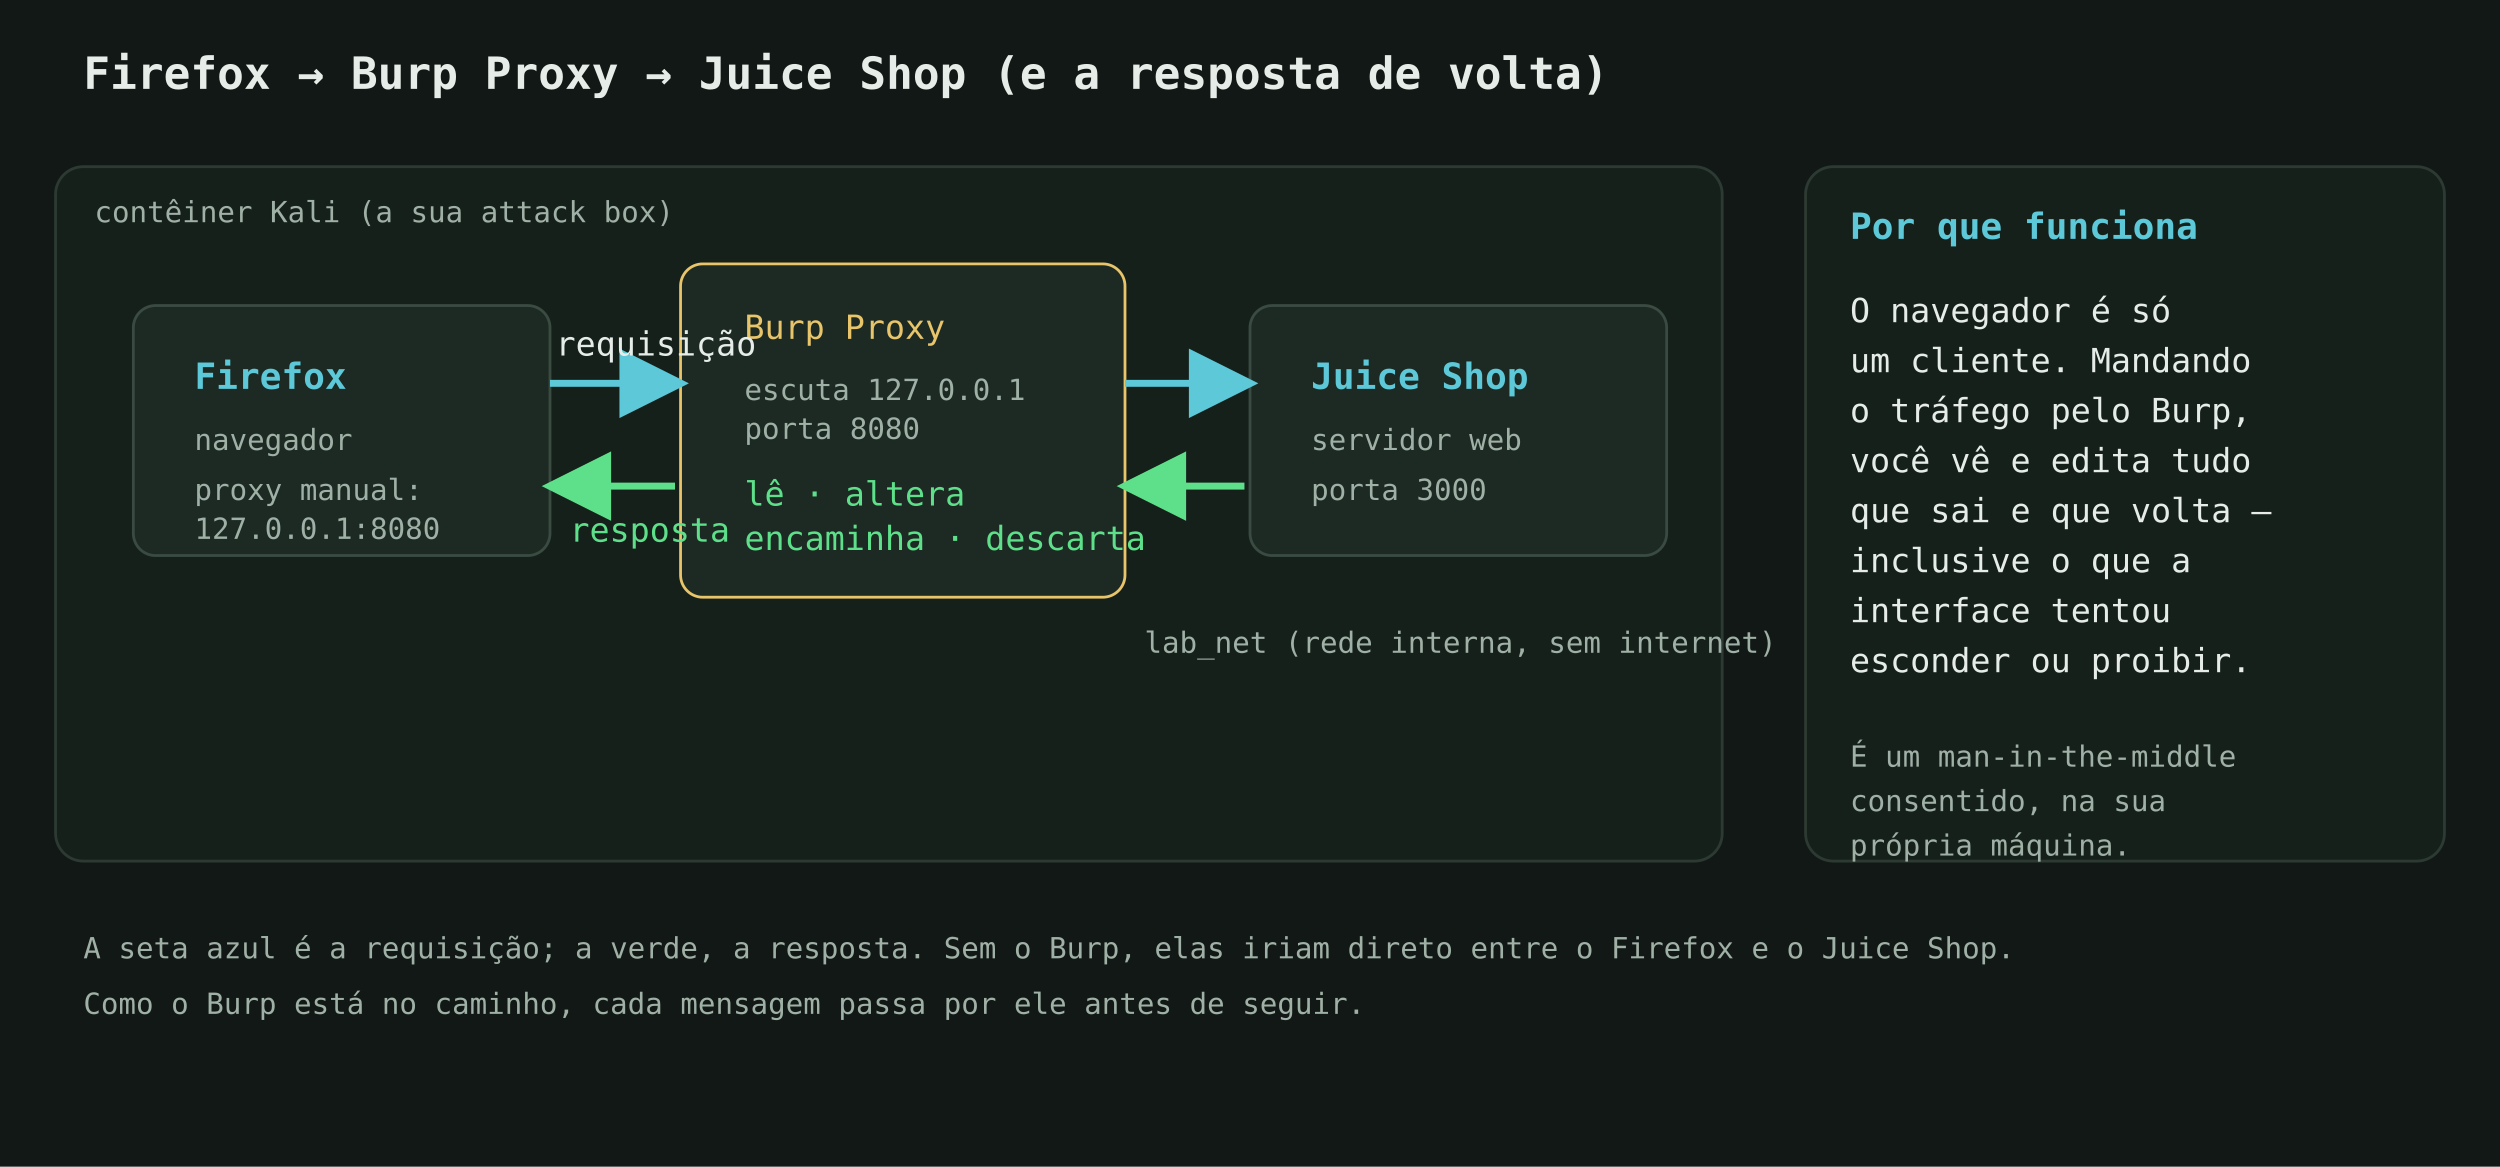
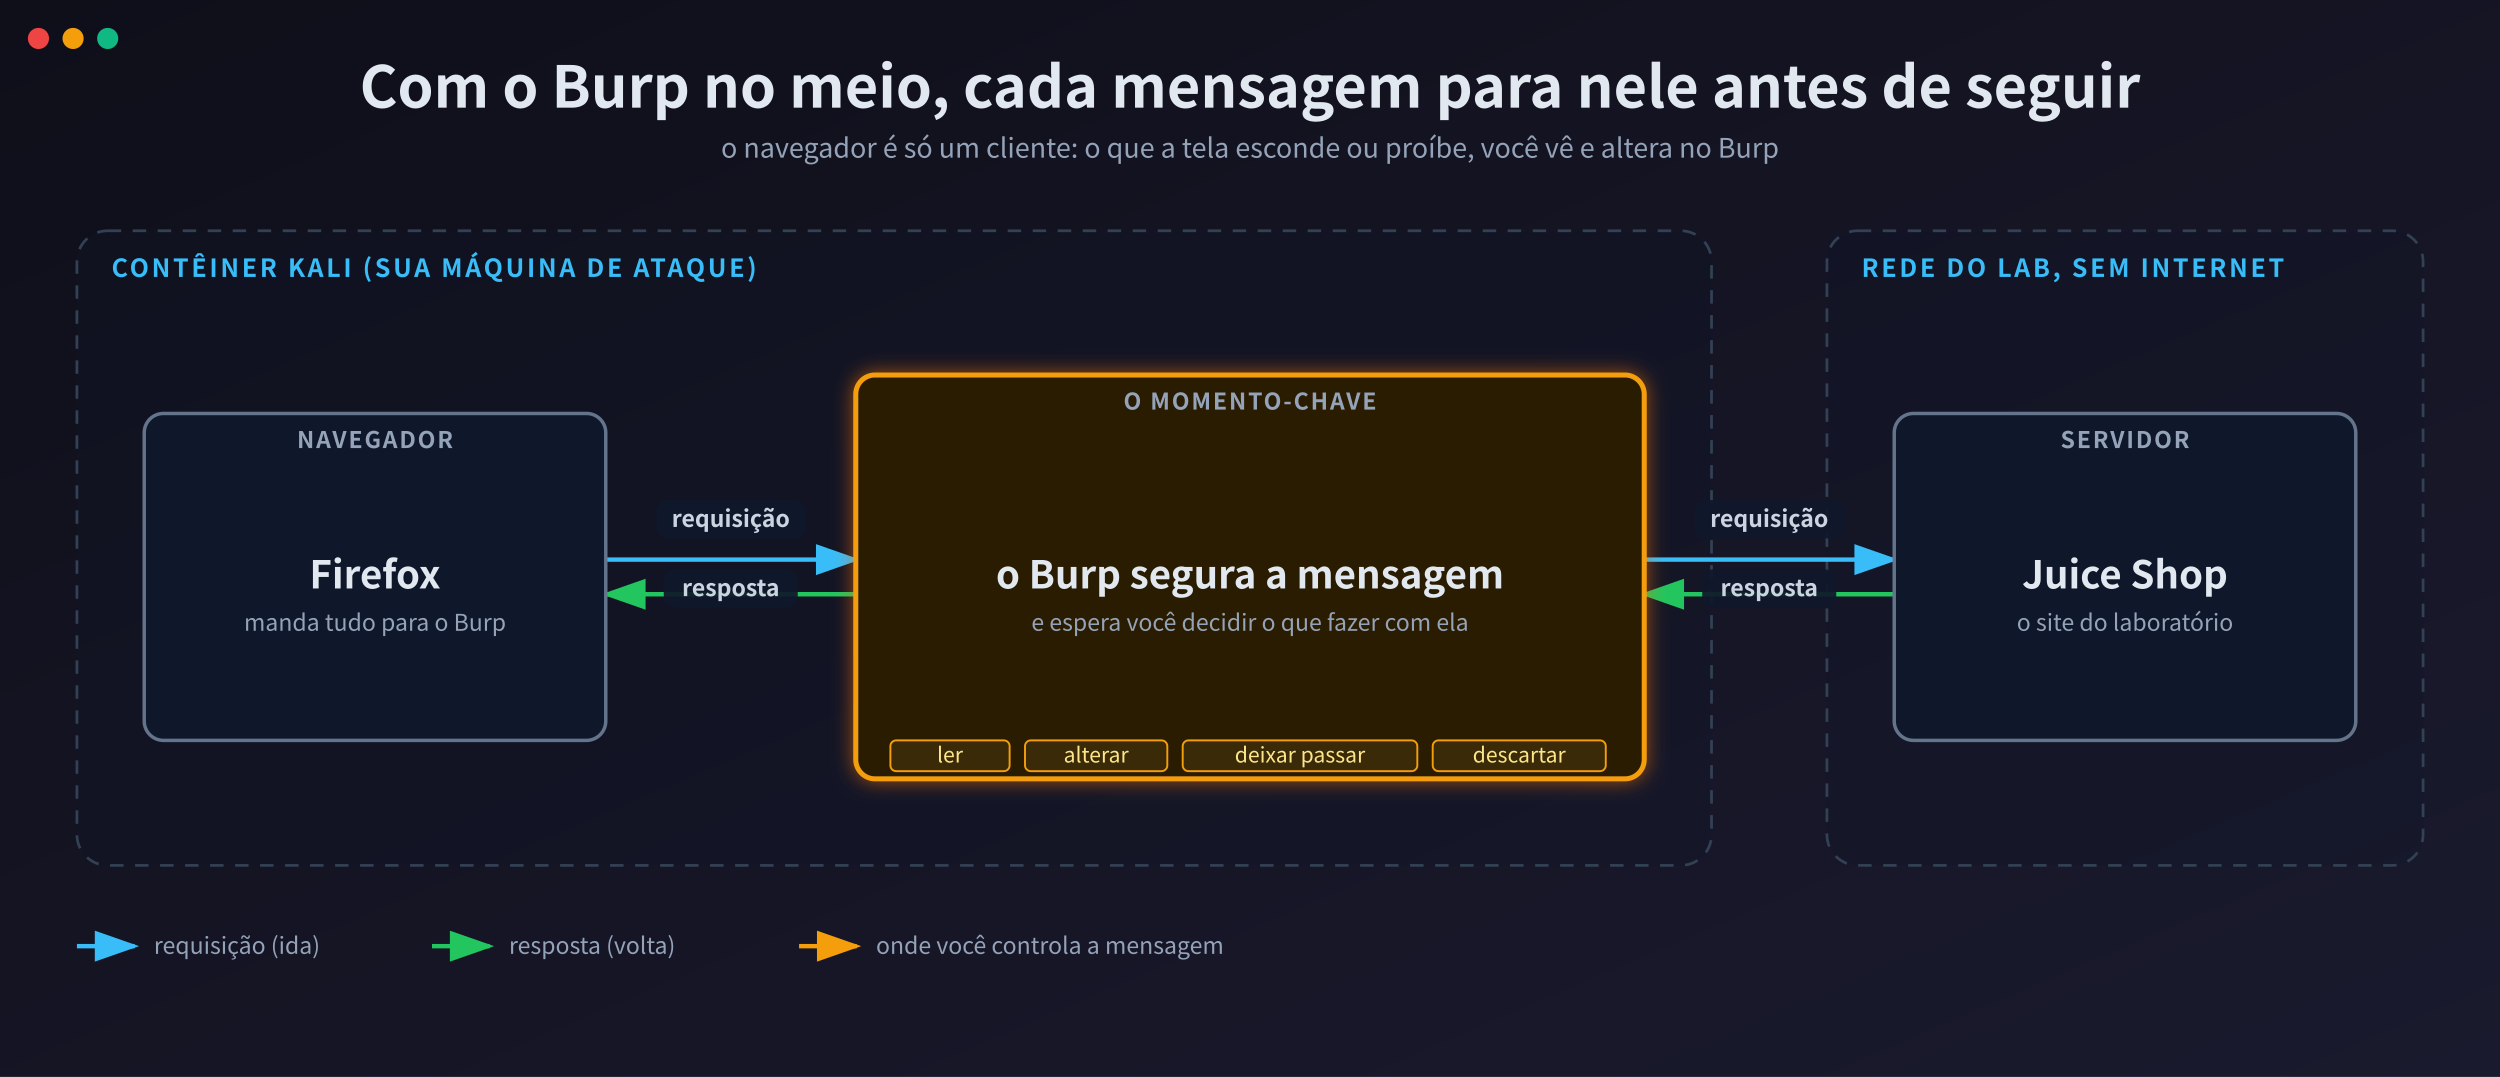
- <svg xmlns="http://www.w3.org/2000/svg" viewBox="0 0 900 420" role="img" aria-labelledby="t d">
-   <style>
-     text { font-family: ui-monospace, "DejaVu Sans Mono", Menlo, Consolas, monospace; fill: #e6ede8; }
-     .t { font-size: 16px; font-weight: 700; }
-     .h { font-size: 13px; font-weight: 700; fill: #5cc8d8; }
-     .b { font-size: 12px; }
-     .s { font-size: 10.5px; fill: #9fb0a6; }
-     .g { fill: #5ee08a; }
-     .y { fill: #e8c46a; }
-     .req { stroke: #5cc8d8; stroke-width: 2.5; marker-end: url(#ar); fill: none; }
-     .res { stroke: #5ee08a; stroke-width: 2.5; marker-end: url(#ag); fill: none; }
-   </style>
+ <svg xmlns="http://www.w3.org/2000/svg" viewBox="0 0 1300 560" width="1300" height="560" data-generator="fireworks-tech-graph" data-schema-version="1" data-text-metrics="heuristic-v1" data-style-id="2" data-visual-theme="Dark Terminal" data-diagram-type="architecture" data-motion-scene="" data-semantic-profile="generic" data-semantic-valid="true" data-quality-profile="standard" data-max-bends-per-edge="12" data-max-total-bends="100" data-max-route-stretch="5.0" data-max-bridged-crossings="8" data-min-node-gap="0.0" data-min-container-gutter="0.0" data-min-label-clearance="2.0" data-min-segment-length="0.0">
  <defs>
-     <marker id="ar" markerWidth="10" markerHeight="10" refX="8" refY="5" orient="auto">
-       <path d="M0,0 L10,5 L0,10 z" fill="#5cc8d8" />
+     <marker id="arrowA" markerWidth="10" markerHeight="7" refX="9" refY="3.5" orient="auto">
+       <polygon points="0 0, 10 3.5, 0 7" fill="#a855f7" />
    </marker>
-     <marker id="ag" markerWidth="10" markerHeight="10" refX="8" refY="5" orient="auto">
-       <path d="M0,0 L10,5 L0,10 z" fill="#5ee08a" />
+     <marker id="arrowB" markerWidth="10" markerHeight="7" refX="9" refY="3.5" orient="auto">
+       <polygon points="0 0, 10 3.5, 0 7" fill="#22c55e" />
    </marker>
+     <marker id="arrowC" markerWidth="10" markerHeight="7" refX="9" refY="3.5" orient="auto">
+       <polygon points="0 0, 10 3.5, 0 7" fill="#38bdf8" />
+     </marker>
+     <marker id="arrowE" markerWidth="10" markerHeight="7" refX="9" refY="3.5" orient="auto">
+       <polygon points="0 0, 10 3.5, 0 7" fill="#fb7185" />
+     </marker>
+     <marker id="arrowF" markerWidth="10" markerHeight="7" refX="9" refY="3.5" orient="auto">
+       <polygon points="0 0, 10 3.5, 0 7" fill="#f59e0b" />
+     </marker>
+     <marker id="arrowG" markerWidth="10" markerHeight="7" refX="9" refY="3.5" orient="auto">
+       <polygon points="0 0, 10 3.5, 0 7" fill="#f97316" />
+     </marker>
+     <marker id="arrowH" markerWidth="10" markerHeight="7" refX="9" refY="3.5" orient="auto">
+       <polygon points="0 0, 10 3.5, 0 7" fill="#94a3b8" />
+     </marker>
+     <linearGradient id="terminalGradient" x1="0%" y1="0%" x2="100%" y2="100%">
+       <stop offset="0%" stop-color="#0f0f1a" />
+       <stop offset="100%" stop-color="#1a1a2e" />
+     </linearGradient>
+     <filter id="glowBlue" x="-30%" y="-30%" width="160%" height="160%">
+       <feDropShadow dx="0" dy="0" stdDeviation="5" flood-color="#3b82f6" flood-opacity="0.65" />
+     </filter>
+     <filter id="glowPurple" x="-30%" y="-30%" width="160%" height="160%">
+       <feDropShadow dx="0" dy="0" stdDeviation="5" flood-color="#a855f7" flood-opacity="0.72" />
+     </filter>
+     <filter id="glowGreen" x="-30%" y="-30%" width="160%" height="160%">
+       <feDropShadow dx="0" dy="0" stdDeviation="5" flood-color="#22c55e" flood-opacity="0.62" />
+     </filter>
+     <filter id="glowOrange" x="-30%" y="-30%" width="160%" height="160%">
+       <feDropShadow dx="0" dy="0" stdDeviation="5" flood-color="#f97316" flood-opacity="0.62" />
+     </filter>
+     <style>
+     text { font-family: 'SF Mono', 'Fira Code', Menlo, 'Noto Sans CJK SC', 'Microsoft YaHei', 'SimHei', monospace; }
+     .title { font-size: 30px; font-weight: 700; fill: #e2e8f0; }
+     .subtitle { font-size: 14px; font-weight: 500; fill: #94a3b8; }
+     .section { font-size: 13px; font-weight: 700; fill: #38bdf8; letter-spacing: 1.4px; }
+     .section-sub { font-size: 12px; font-weight: 500; fill: #94a3b8; }
+     .node-title { font-weight: 700; fill: #e2e8f0; }
+     .node-sub { font-weight: 500; fill: #94a3b8; }
+     .node-type { font-size: 12px; font-weight: 700; fill: #94a3b8; letter-spacing: 0.08em; }
+     .arrow-label { font-size: 12px; font-weight: 600; fill: #cbd5e1; }
+     .legend { font-size: 12px; font-weight: 500; fill: #94a3b8; }
+     .footnote { font-size: 12px; font-weight: 500; fill: #94a3b8; }
+     .metric-label { font-size: 8.5px; font-weight: 700; fill: #94a3b8; text-transform: uppercase; }
+     .metric-value { font-size: 9.5px; font-weight: 700; fill: #e2e8f0; }
+     </style>
  </defs>
-   <rect width="900" height="420" fill="#121815" />
-   <text class="t" x="30" y="32">Firefox → Burp Proxy → Juice Shop (e a resposta de volta)</text>
-   <rect x="20" y="60" width="600" height="250" rx="10" fill="#16201b" stroke="#2c3a33" />
-   <text class="s" x="34" y="80">contêiner Kali (a sua attack box)</text>
-   <rect x="48" y="110" width="150" height="90" rx="8" fill="#1d2a23" stroke="#3a4b42" />
-   <text class="h" x="70" y="140">Firefox</text>
-   <text class="s" x="70" y="162">navegador</text>
-   <text class="s" x="70" y="180">proxy manual:</text>
-   <text class="s" x="70" y="194">127.0.0.1:8080</text>
-   <rect x="245" y="95" width="160" height="120" rx="8" fill="#1d2a23" stroke="#e8c46a" />
-   <text class="y" x="268" y="122">Burp Proxy</text>
-   <text class="s" x="268" y="144">escuta 127.0.0.1</text>
-   <text class="s" x="268" y="158">porta 8080</text>
-   <text class="b g" x="268" y="182">lê · altera</text>
-   <text class="b g" x="268" y="198">encaminha · descarta</text>
-   <rect x="450" y="110" width="150" height="90" rx="8" fill="#1d2a23" stroke="#3a4b42" />
-   <text class="h" x="472" y="140">Juice Shop</text>
-   <text class="s" x="472" y="162">servidor web</text>
-   <text class="s" x="472" y="180">porta 3000</text>
-   <path class="req" d="M198,138 L243,138" />
-   <path class="req" d="M405,138 L448,138" />
-   <text class="b" x="200" y="128">requisição</text>
-   <path class="res" d="M448,175 L407,175" />
-   <path class="res" d="M243,175 L200,175" />
-   <text class="b g" x="205" y="195">resposta</text>
-   <text class="s" x="412" y="235">lab_net (rede interna, sem internet)</text>
-   <rect x="650" y="60" width="230" height="250" rx="10" fill="#16201b" stroke="#2c3a33" />
-   <text class="h" x="666" y="86">Por que funciona</text>
-   <text class="b" x="666" y="116">O navegador é só</text>
-   <text class="b" x="666" y="134">um cliente. Mandando</text>
-   <text class="b" x="666" y="152">o tráfego pelo Burp,</text>
-   <text class="b" x="666" y="170">você vê e edita tudo</text>
-   <text class="b" x="666" y="188">que sai e que volta —</text>
-   <text class="b" x="666" y="206">inclusive o que a</text>
-   <text class="b" x="666" y="224">interface tentou</text>
-   <text class="b" x="666" y="242">esconder ou proibir.</text>
-   <text class="s" x="666" y="276">É um man-in-the-middle</text>
-   <text class="s" x="666" y="292">consentido, na sua</text>
-   <text class="s" x="666" y="308">própria máquina.</text>
-   <text class="s" x="30" y="345">A seta azul é a requisição; a verde, a resposta. Sem o Burp, elas iriam direto entre o Firefox e o Juice Shop.</text>
-   <text class="s" x="30" y="365">Como o Burp está no caminho, cada mensagem passa por ele antes de seguir.</text>
+   <rect data-graph-role="background" width="1300.0" height="560.0" fill="url(#terminalGradient)" />
+   <circle cx="20.0" cy="20" r="5.5" fill="#ef4444" />
+   <circle cx="38.0" cy="20" r="5.5" fill="#f59e0b" />
+   <circle cx="56.0" cy="20" r="5.5" fill="#10b981" />
+   <text x="650.0" y="56" text-anchor="middle" class="title">Com o Burp no meio, cada mensagem para nele antes de seguir</text>
+   <text x="650.0" y="82" text-anchor="middle" class="subtitle">o navegador é só um cliente: o que a tela esconde ou proíbe, você vê e altera no Burp</text>
+   <g id="kali" data-graph-role="container" data-container-id="kali" data-semantic-role="boundary" data-graph-bounds="40,120,890,450">
+     <rect data-graph-role="container" x="40.0" y="120.0" width="850.0" height="330.0" rx="16.0" fill="rgba(15,23,42,0.28)" stroke="#334155" stroke-width="1.4" stroke-dasharray="7 6" />
+     <text x="58.0" y="144.0" class="section">CONTÊINER KALI (SUA MÁQUINA DE ATAQUE)</text>
+     <rect id="kali-header" data-graph-role="reserved" data-reserved-kind="container-header" x="48" y="126" width="295.2" height="30" fill="none" stroke="none" />
+   </g>
+   <g id="lab" data-graph-role="container" data-container-id="lab" data-semantic-role="boundary" data-graph-bounds="950,120,1260,450">
+     <rect data-graph-role="container" x="950.0" y="120.0" width="310.0" height="330.0" rx="16.0" fill="rgba(15,23,42,0.28)" stroke="#334155" stroke-width="1.4" stroke-dasharray="7 6" />
+     <text x="968.0" y="144.0" class="section">REDE DO LAB, SEM INTERNET</text>
+     <rect id="lab-header" data-graph-role="reserved" data-reserved-kind="container-header" x="958" y="126" width="203.42" height="30" fill="none" stroke="none" />
+   </g>
+   <path id="r1" data-graph-role="edge" data-edge-id="r1" data-source="ff" data-target="burp" data-edge-kind="flow" data-topic-id="" data-flow="" data-motion-role="" data-motion-stage="" data-motion-order="" data-protocol="" data-via="" data-critical-path-id="" data-critical-hop="" data-critical-hops="" data-critical="false" data-bends="0" data-route-stretch="1.0" data-bridges="" d="M 315,291 L 445,291" fill="none" stroke="#38bdf8" stroke-width="2.3" stroke-linecap="round" stroke-linejoin="round" marker-end="url(#arrowC)" />
+   <path id="r2" data-graph-role="edge" data-edge-id="r2" data-source="burp" data-target="js" data-edge-kind="flow" data-topic-id="" data-flow="" data-motion-role="" data-motion-stage="" data-motion-order="" data-protocol="" data-via="" data-critical-path-id="" data-critical-hop="" data-critical-hops="" data-critical="false" data-bends="0" data-route-stretch="1.0" data-bridges="" d="M 855,291 L 985,291" fill="none" stroke="#38bdf8" stroke-width="2.3" stroke-linecap="round" stroke-linejoin="round" marker-end="url(#arrowC)" />
+   <path id="s1" data-graph-role="edge" data-edge-id="s1" data-source="js" data-target="burp" data-edge-kind="flow" data-topic-id="" data-flow="" data-motion-role="" data-motion-stage="" data-motion-order="" data-protocol="" data-via="" data-critical-path-id="" data-critical-hop="" data-critical-hops="" data-critical="false" data-bends="0" data-route-stretch="1.0" data-bridges="" d="M 985,309 L 855,309" fill="none" stroke="#22c55e" stroke-width="2.3" stroke-linecap="round" stroke-linejoin="round" marker-end="url(#arrowB)" />
+   <path id="s2" data-graph-role="edge" data-edge-id="s2" data-source="burp" data-target="ff" data-edge-kind="flow" data-topic-id="" data-flow="" data-motion-role="" data-motion-stage="" data-motion-order="" data-protocol="" data-via="" data-critical-path-id="" data-critical-hop="" data-critical-hops="" data-critical="false" data-bends="0" data-route-stretch="1.0" data-bridges="" d="M 445,309 L 315,309" fill="none" stroke="#22c55e" stroke-width="2.3" stroke-linecap="round" stroke-linejoin="round" marker-end="url(#arrowB)" />
+   <g id="node-ff" data-graph-role="node" data-node-id="ff" data-semantic-role="rect" data-motion-role="" data-motion-stage="" data-motion-order="" data-parent="kali" data-deployment-id="" data-topic-id="" data-span-id="" data-station-order="" data-status="" data-start-ms="" data-duration-ms="" data-parent-span="" data-graph-bounds="75,215,315,385">
+     <rect x="75.0" y="215.0" width="240.0" height="170.0" rx="10.0" fill="#0f172a" stroke="#64748b" stroke-width="1.8" />
+     <text x="195.0" y="233.0" text-anchor="middle" class="node-type">NAVEGADOR</text>
+     <text data-text-role="title" data-full-text="Firefox" data-text-max-width="216.0" x="195.0" y="306.0" text-anchor="middle" class="node-title" font-size="20.0">Firefox</text>
+     <text data-text-role="subtitle" data-full-text="manda tudo para o Burp" data-text-max-width="216.0" x="195.0" y="328.0" text-anchor="middle" class="node-sub" font-size="12">manda tudo para o Burp</text>
+   </g>
+   <g id="node-burp" data-graph-role="node" data-node-id="burp" data-semantic-role="rect" data-motion-role="" data-motion-stage="" data-motion-order="" data-parent="kali" data-deployment-id="" data-topic-id="" data-span-id="" data-station-order="" data-status="" data-start-ms="" data-duration-ms="" data-parent-span="" data-graph-bounds="445,195,855,405">
+     <rect x="445.0" y="195.0" width="410.0" height="210.0" rx="10.0" fill="#2a1f05" stroke="#f59e0b" stroke-width="2.6" filter="url(#glowOrange)" />
+     <text x="650.0" y="213.0" text-anchor="middle" class="node-type">O MOMENTO-CHAVE</text>
+     <text data-text-role="title" data-full-text="o Burp segura a mensagem" data-text-max-width="386.0" x="650.0" y="306.0" text-anchor="middle" class="node-title" font-size="20.0">o Burp segura a mensagem</text>
+     <text data-text-role="subtitle" data-full-text="e espera você decidir o que fazer com ela" data-text-max-width="386.0" x="650.0" y="328.0" text-anchor="middle" class="node-sub" font-size="12">e espera você decidir o que fazer com ela</text>
+     <rect x="463.0" y="385.0" width="62" height="16" rx="3" fill="#3a2a07" stroke="#f59e0b" stroke-width="1" />
+     <text x="494.0" y="396.5" text-anchor="middle" font-size="11" font-weight="500" fill="#fde68a">ler</text>
+     <rect x="533.0" y="385.0" width="74" height="16" rx="3" fill="#3a2a07" stroke="#f59e0b" stroke-width="1" />
+     <text x="570.0" y="396.5" text-anchor="middle" font-size="11" font-weight="500" fill="#fde68a">alterar</text>
+     <rect x="615.0" y="385.0" width="122" height="16" rx="3" fill="#3a2a07" stroke="#f59e0b" stroke-width="1" />
+     <text x="676.0" y="396.5" text-anchor="middle" font-size="11" font-weight="500" fill="#fde68a">deixar passar</text>
+     <rect x="745.0" y="385.0" width="90" height="16" rx="3" fill="#3a2a07" stroke="#f59e0b" stroke-width="1" />
+     <text x="790.0" y="396.5" text-anchor="middle" font-size="11" font-weight="500" fill="#fde68a">descartar</text>
+   </g>
+   <g id="node-js" data-graph-role="node" data-node-id="js" data-semantic-role="rect" data-motion-role="" data-motion-stage="" data-motion-order="" data-parent="lab" data-deployment-id="" data-topic-id="" data-span-id="" data-station-order="" data-status="" data-start-ms="" data-duration-ms="" data-parent-span="" data-graph-bounds="985,215,1225,385">
+     <rect x="985.0" y="215.0" width="240.0" height="170.0" rx="10.0" fill="#0f172a" stroke="#64748b" stroke-width="1.8" />
+     <text x="1105.0" y="233.0" text-anchor="middle" class="node-type">SERVIDOR</text>
+     <text data-text-role="title" data-full-text="Juice Shop" data-text-max-width="216.0" x="1105.0" y="306.0" text-anchor="middle" class="node-title" font-size="20.0">Juice Shop</text>
+     <text data-text-role="subtitle" data-full-text="o site do laboratório" data-text-max-width="216.0" x="1105.0" y="328.0" text-anchor="middle" class="node-sub" font-size="12">o site do laboratório</text>
+   </g>
+   <g id="r1-label" data-graph-role="label" data-owner="r1" data-graph-bounds="341.32,260,418.68,280">
+     <rect x="341.32" y="260.0" width="77.36" height="20" rx="6" fill="#0f172a" opacity="0.92" />
+     <text x="380.0" y="274.0" text-anchor="middle" class="arrow-label">requisição</text>
+   </g>
+   <g id="r2-label" data-graph-role="label" data-owner="r2" data-graph-bounds="881.32,260,958.68,280">
+     <rect x="881.32" y="260.0" width="77.36" height="20" rx="6" fill="#0f172a" opacity="0.92" />
+     <text x="920.0" y="274.0" text-anchor="middle" class="arrow-label">requisição</text>
+   </g>
+   <g id="s1-label" data-graph-role="label" data-owner="s1" data-graph-bounds="885.16,296,954.84,316">
+     <rect x="885.16" y="296.0" width="69.68" height="20" rx="6" fill="#0f172a" opacity="0.92" />
+     <text x="920.0" y="310.0" text-anchor="middle" class="arrow-label">resposta</text>
+   </g>
+   <g id="s2-label" data-graph-role="label" data-owner="s2" data-graph-bounds="345.16,296,414.84,316">
+     <rect x="345.16" y="296.0" width="69.68" height="20" rx="6" fill="#0f172a" opacity="0.92" />
+     <text x="380.0" y="310.0" text-anchor="middle" class="arrow-label">resposta</text>
+   </g>
+   <g id="legend" data-graph-role="legend">
+     <rect id="legend-zone" data-graph-role="reserved" data-reserved-kind="legend" x="30" y="478" width="633.68" height="46" rx="10" fill="none" stroke="none" />
+     <line data-graph-role="decoration" x1="40.0" y1="492.0" x2="70.0" y2="492.0" stroke="#38bdf8" stroke-width="2.3" marker-end="url(#arrowC)" />
+     <text data-graph-role="decoration" x="80.0" y="496.0" class="legend">requisição (ida)    </text>
+     <line data-graph-role="decoration" x1="224.64" y1="492.0" x2="254.64" y2="492.0" stroke="#22c55e" stroke-width="2.3" marker-end="url(#arrowB)" />
+     <text data-graph-role="decoration" x="264.64" y="496.0" class="legend">resposta (volta)    </text>
+     <line data-graph-role="decoration" x1="415.52" y1="492.0" x2="445.52" y2="492.0" stroke="#f59e0b" stroke-width="2.3" marker-end="url(#arrowF)" />
+     <text data-graph-role="decoration" x="455.52" y="496.0" class="legend">onde você controla a mensagem</text>
+   </g>
</svg>
